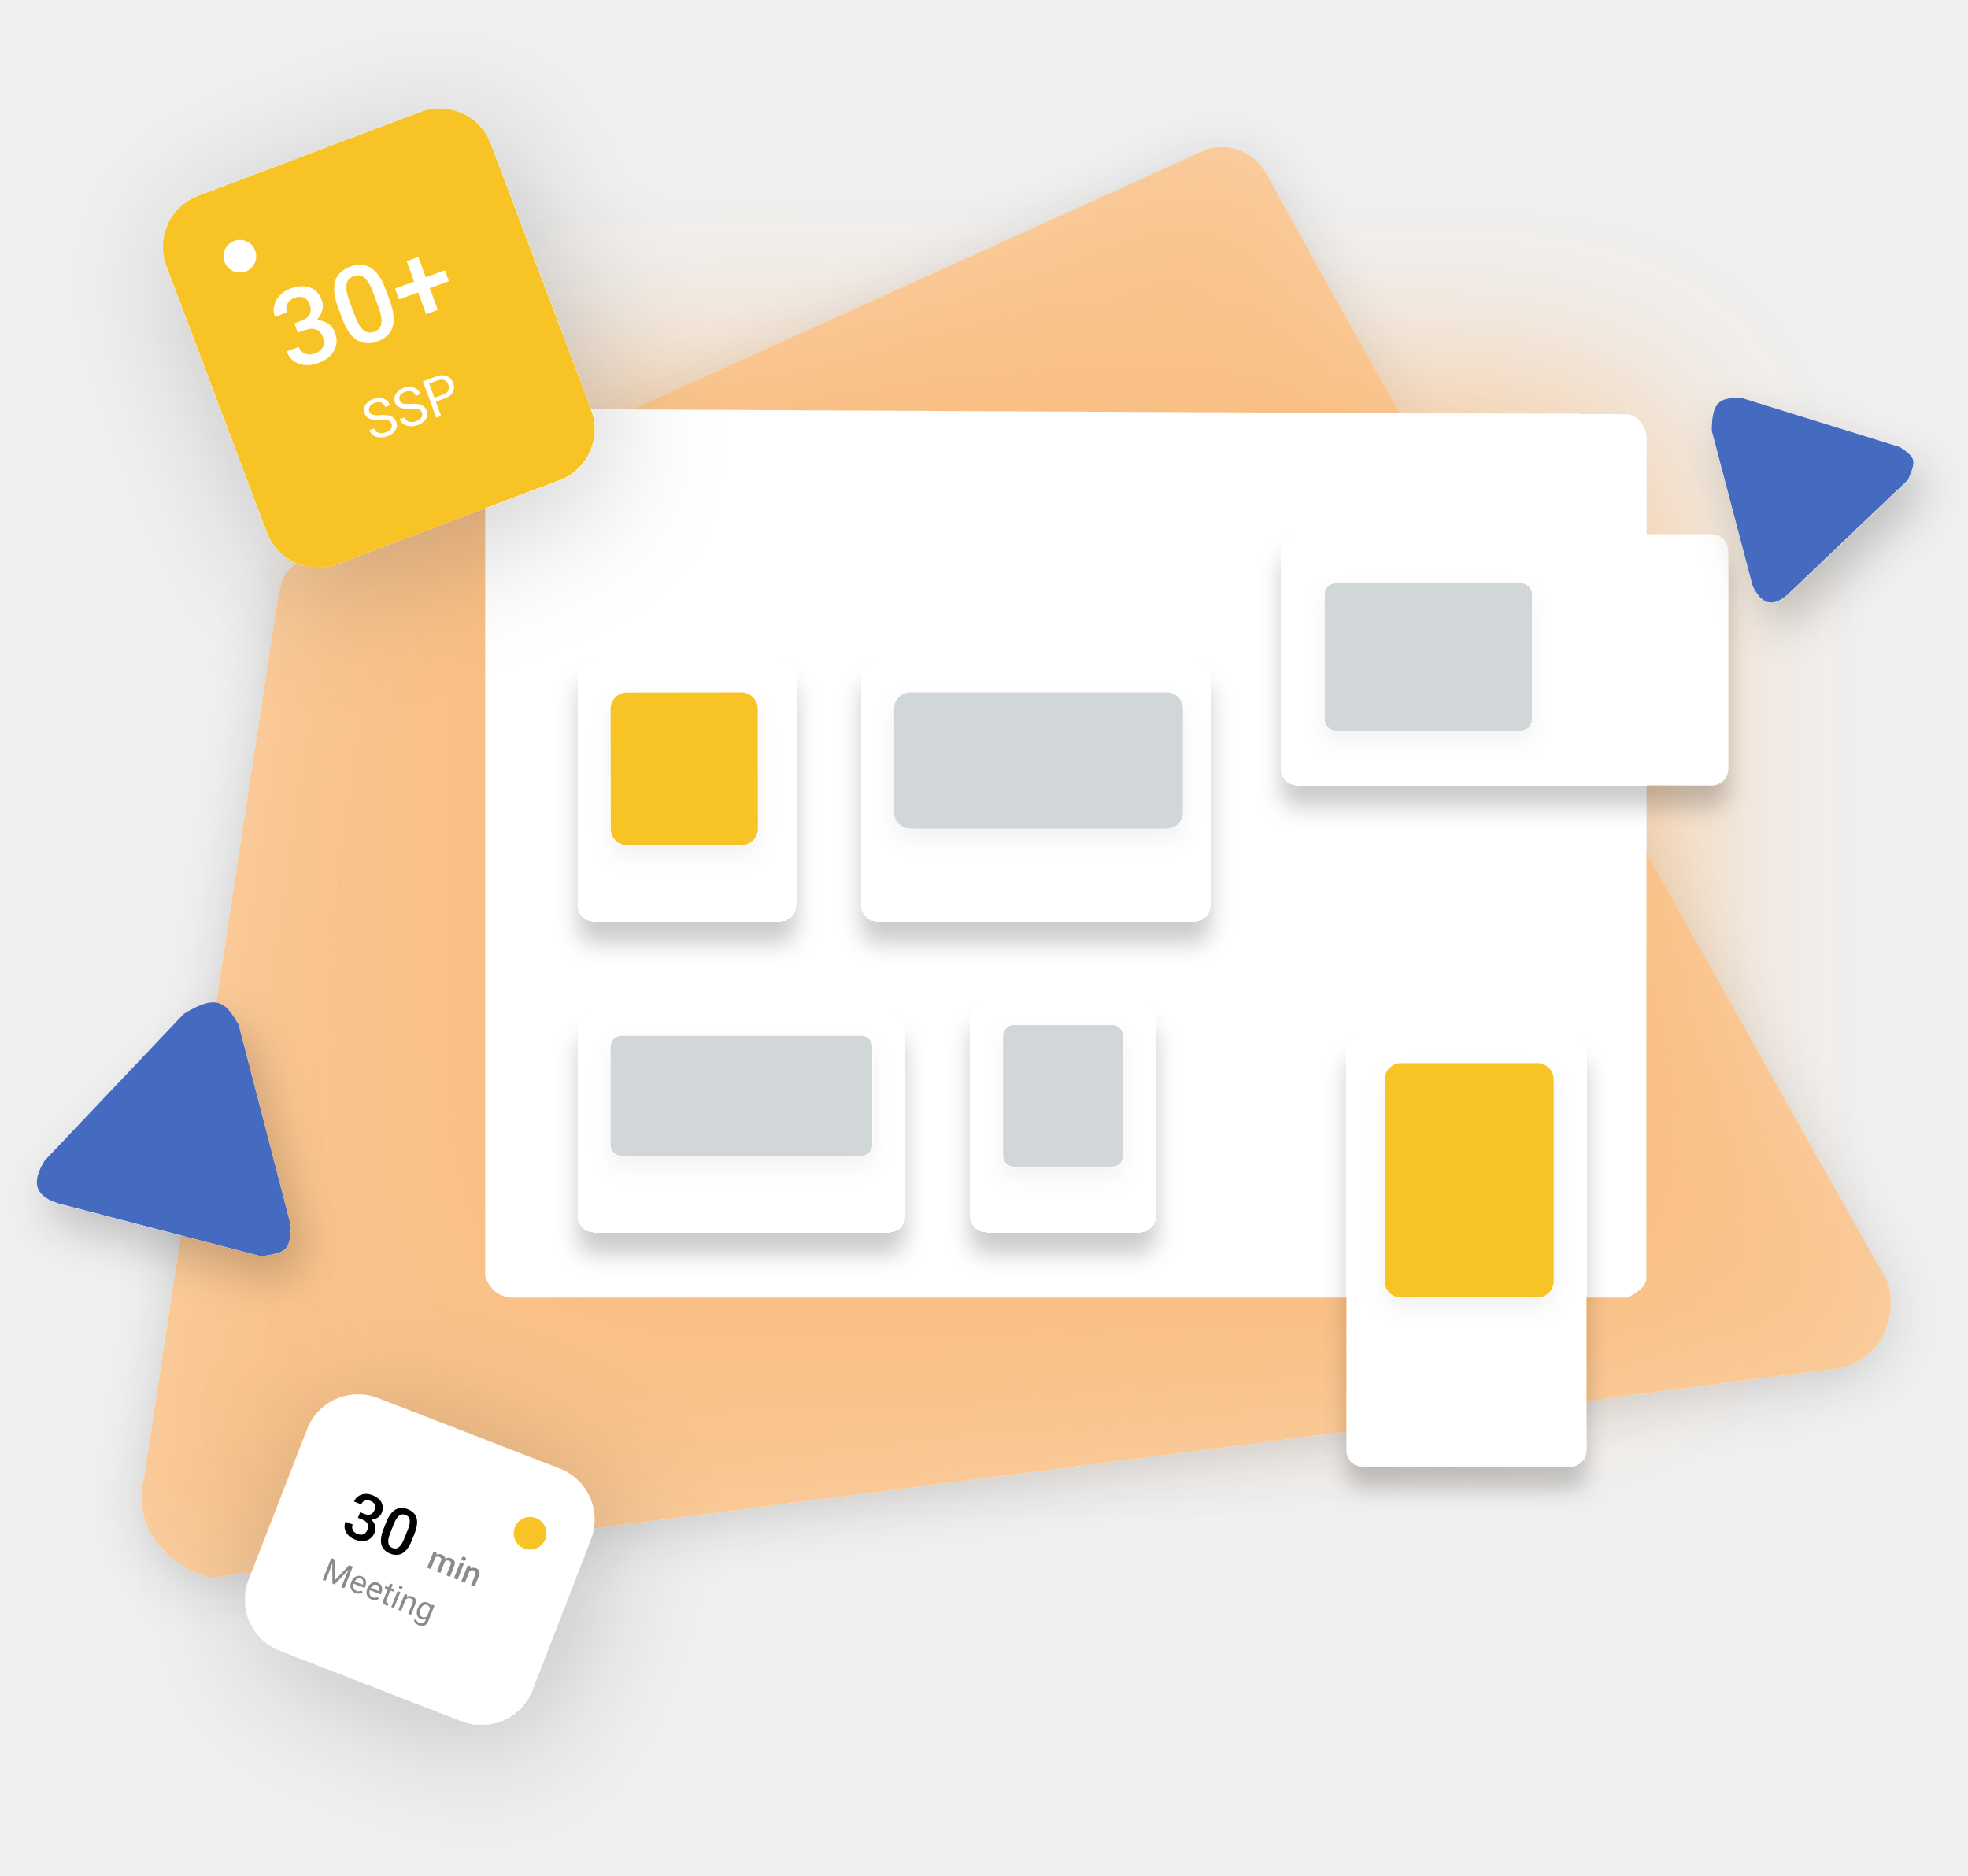
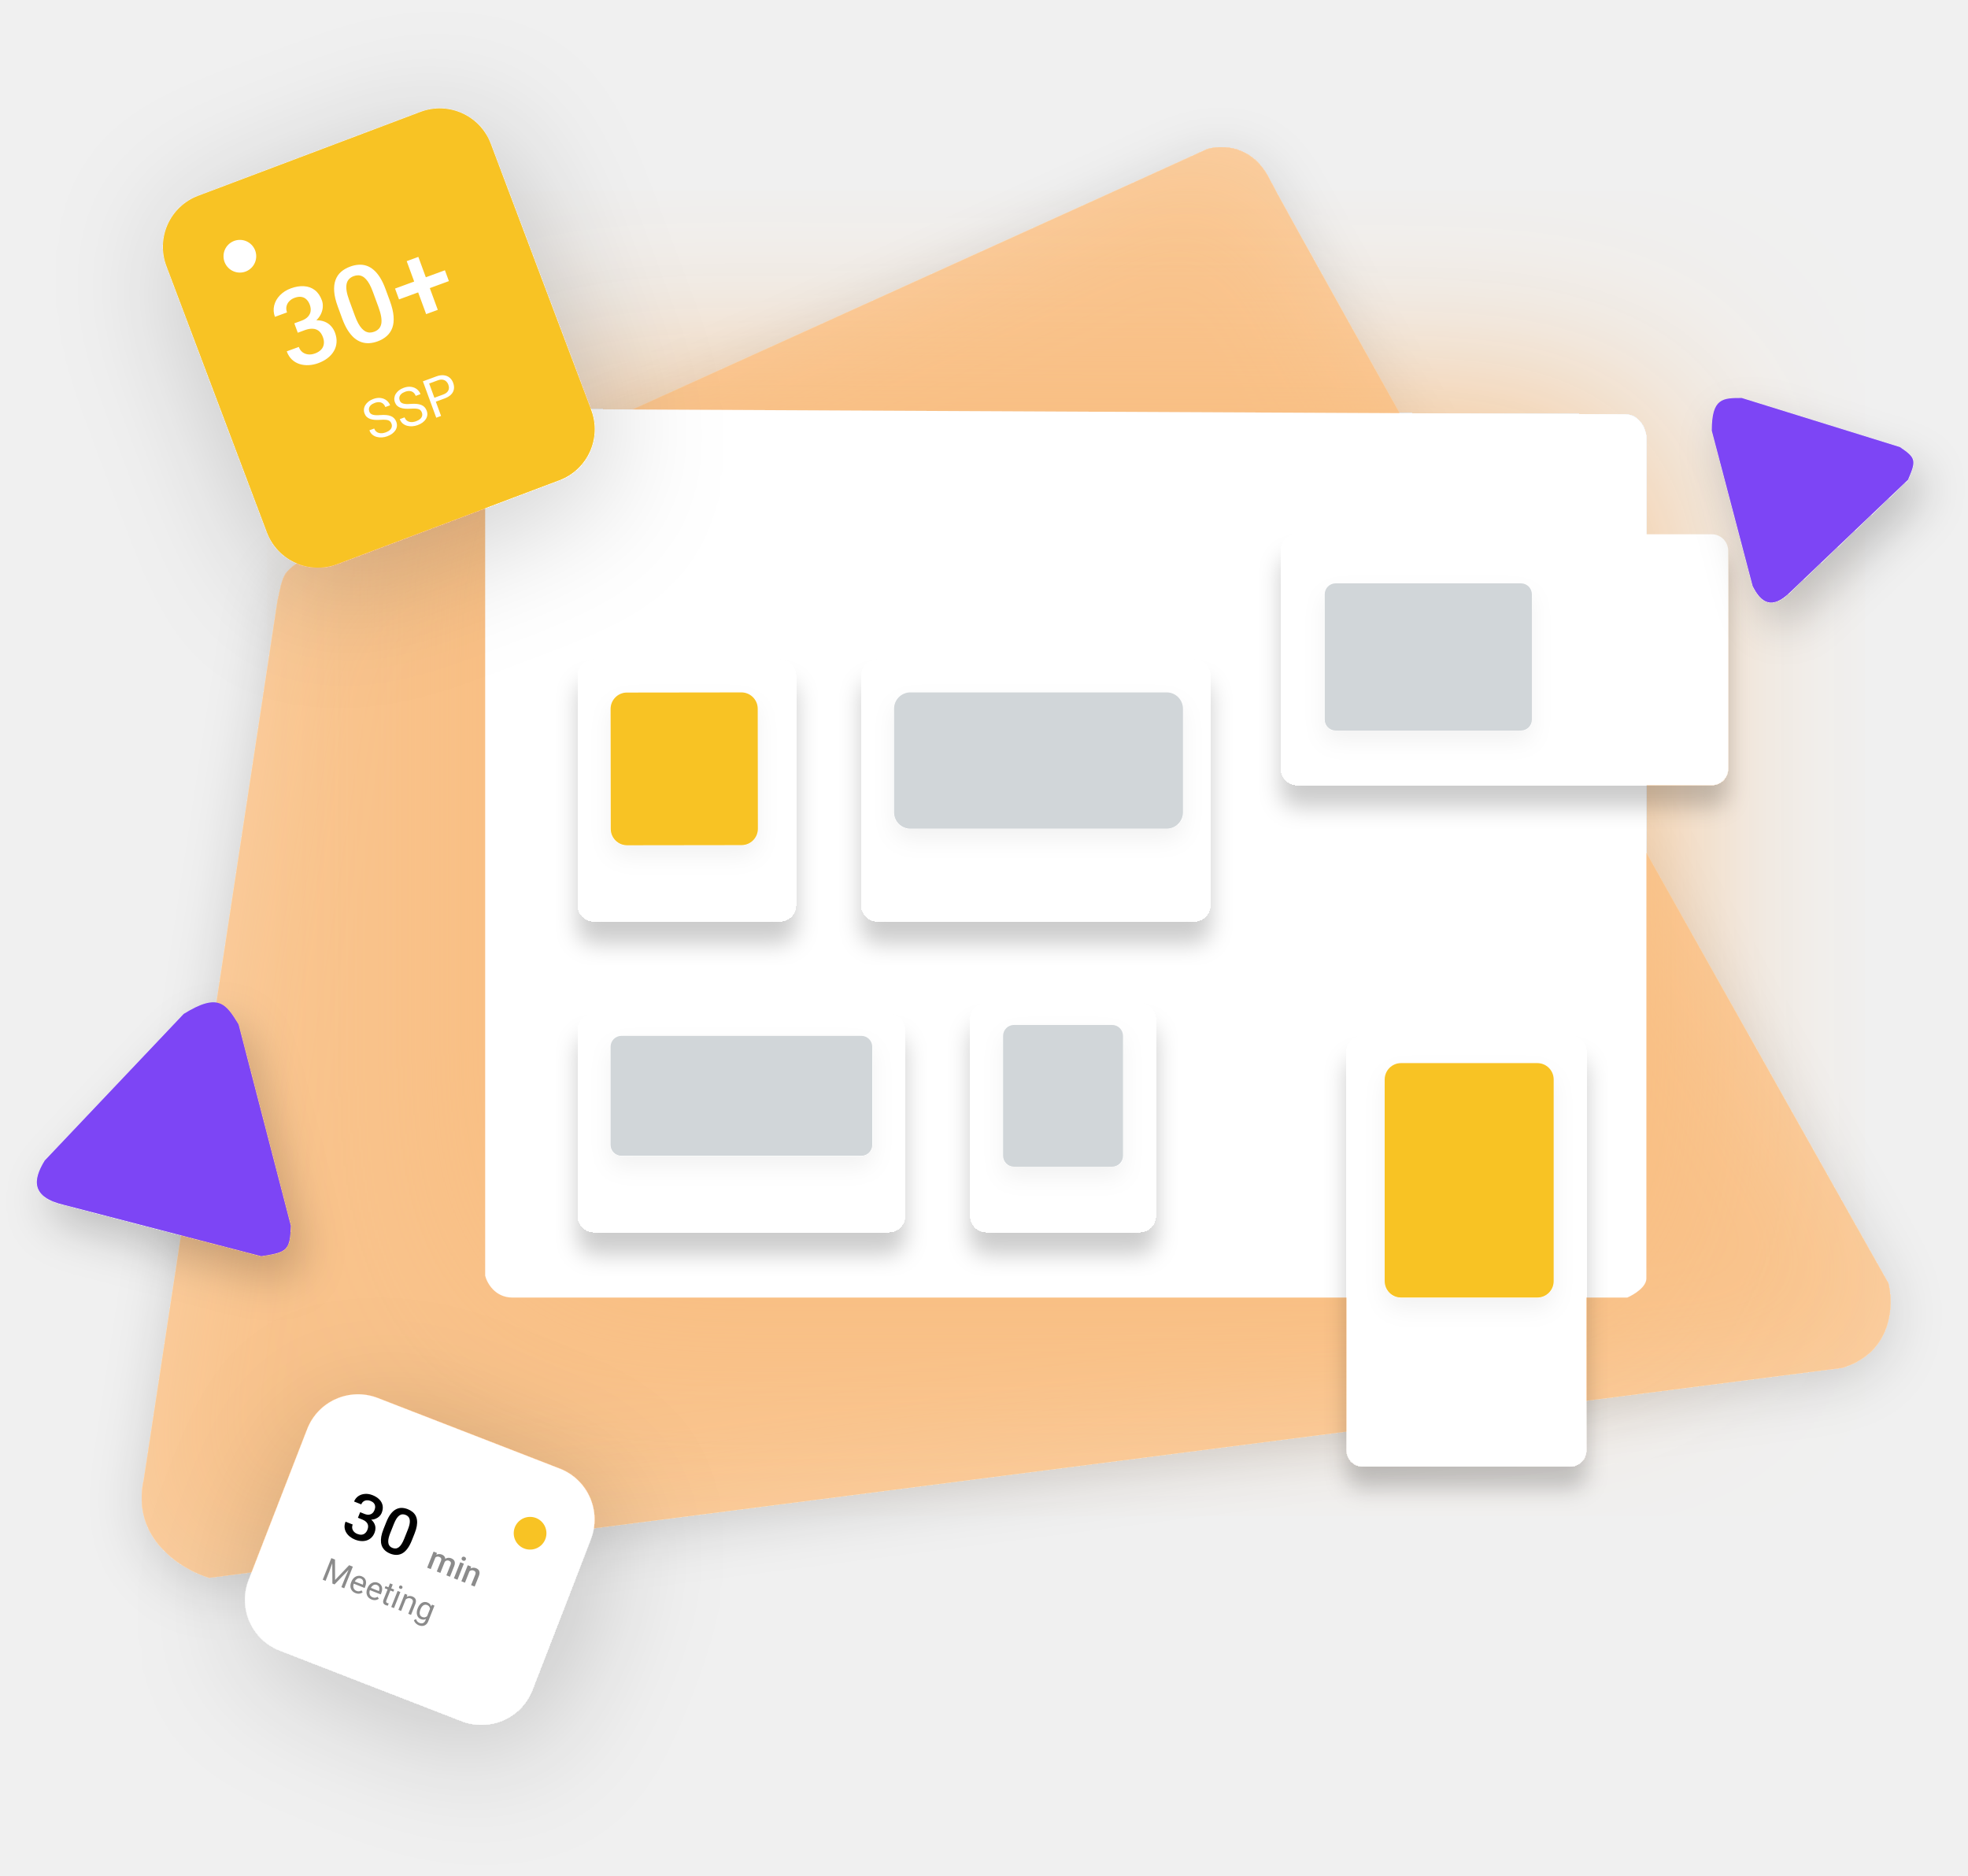
<svg xmlns="http://www.w3.org/2000/svg" width="361" height="344" viewBox="0 0 361 344" fill="none">
  <g filter="url(#filter0_di_5_39)">
    <path d="M221.385 27.395L55.885 102.395C52 105 52 105 50.885 110.395L26.385 271.395C23.985 282.195 33.385 287.895 38.385 289.395L337.885 250.895C347.085 248.095 347.385 239.395 346.385 235.395C309.885 170.562 236.085 39.295 232.885 32.895C229.685 26.495 223.885 26.562 221.385 27.395Z" fill="#F9C38C" />
  </g>
  <g filter="url(#filter1_d_5_39)">
    <path d="M89 83C89 77.8 92 75.5 93.5 75L297.995 75.995L298.038 75.995C300.802 76.022 301.831 78.672 302 80V234.5C302 236.1 299.667 237.5 298.5 238H94C90.8 238 89.333 235.333 89 234V83Z" fill="white" />
  </g>
  <g filter="url(#filter2_d_5_39)">
    <rect x="235" y="98" width="82" height="46" rx="3" fill="white" />
  </g>
  <g filter="url(#filter3_d_5_39)">
    <rect x="106" y="186" width="60" height="40" rx="3" fill="white" />
  </g>
  <g filter="url(#filter4_d_5_39)">
    <rect x="158" y="121" width="64" height="48" rx="3" fill="white" />
  </g>
  <g filter="url(#filter5_d_5_39)">
    <rect x="178" y="184" width="34" height="42" rx="3" fill="white" />
  </g>
  <g filter="url(#filter6_d_5_39)">
    <rect x="247" y="190" width="44" height="79" rx="3" fill="white" />
  </g>
  <g filter="url(#filter7_d_5_39)">
    <rect x="106" y="121" width="40" height="48" rx="3" fill="white" />
  </g>
  <g filter="url(#filter8_d_5_39)">
    <rect x="243" y="107" width="38" height="27" rx="2" fill="#D1D6D9" />
  </g>
  <g filter="url(#filter9_d_5_39)">
    <rect x="164" y="127" width="53" height="25" rx="3" fill="#D1D6D9" />
  </g>
  <g filter="url(#filter10_d_5_39)">
    <rect x="112" y="190" width="48" height="22" rx="2" fill="#D1D6D9" />
  </g>
  <g filter="url(#filter11_d_5_39)">
    <rect x="184" y="188" width="22" height="26" rx="2" fill="#D1D6D9" />
  </g>
  <g filter="url(#filter12_d_5_39)">
    <rect x="254" y="195" width="31" height="43" rx="3" fill="#F8C324" />
  </g>
  <g filter="url(#filter13_d_5_39)">
    <rect x="112" y="127.035" width="26.992" height="28.015" rx="3" transform="rotate(-0.0732264 112 127.035)" fill="#F8C324" />
  </g>
  <g filter="url(#filter14_d_5_39)">
-     <path d="M321.5 107.5L314 79C314 73 316 73 319.5 73L348.5 82C351.5 84 351.5 84.5 350 88L328.5 108.5C325 112 323 110.5 321.5 107.5Z" fill="#446BBF" />
+     <path d="M321.5 107.5L314 79C314 73 316 73 319.5 73L348.5 82C351.5 84 351.5 84.5 350 88L328.5 108.5C325 112 323 110.5 321.5 107.5Z" fill="#7D45F5" />
  </g>
  <g filter="url(#filter15_d_5_39)">
-     <path d="M8.202 212.872L33.695 185.975C40.108 182 41.433 184.138 43.752 187.879L53.345 224.838C53.194 229.369 52.66 229.7 47.925 230.416L11.77 221.017C5.711 219.595 5.989 216.463 8.202 212.872Z" fill="#446BBF" />
+     <path d="M8.202 212.872L33.695 185.975C40.108 182 41.433 184.138 43.752 187.879L53.345 224.838C53.194 229.369 52.66 229.7 47.925 230.416L11.77 221.017C5.711 219.595 5.989 216.463 8.202 212.872Z" fill="#7D45F5" />
  </g>
  <g filter="url(#filter16_d_5_39)">
    <rect x="27" y="39.442" width="63.58" height="72.206" rx="10" transform="rotate(-20.6695 27 39.4421)" fill="#F8C324" />
  </g>
  <path d="M53.989 59.307L55.309 58.823C55.822 58.634 56.215 58.39 56.486 58.089C56.763 57.786 56.927 57.449 56.977 57.077C57.028 56.704 56.979 56.316 56.831 55.913C56.676 55.491 56.468 55.159 56.205 54.915C55.946 54.664 55.634 54.511 55.267 54.459C54.907 54.403 54.495 54.461 54.031 54.632C53.639 54.775 53.314 54.985 53.055 55.26C52.799 55.528 52.632 55.839 52.554 56.193C52.474 56.541 52.506 56.911 52.65 57.302L50.431 58.117C50.171 57.408 50.126 56.71 50.297 56.023C50.468 55.336 50.817 54.719 51.344 54.172C51.876 53.616 52.544 53.19 53.351 52.894C54.213 52.578 55.017 52.446 55.764 52.497C56.516 52.541 57.175 52.777 57.742 53.207C58.309 53.637 58.745 54.267 59.05 55.099C59.189 55.478 59.242 55.895 59.208 56.351C59.174 56.807 59.043 57.261 58.813 57.713C58.581 58.159 58.243 58.578 57.797 58.97C57.35 59.357 56.784 59.675 56.099 59.927L54.44 60.536L53.989 59.307ZM54.622 61.031L54.177 59.821L55.837 59.212C56.619 58.925 57.319 58.772 57.936 58.753C58.56 58.732 59.105 58.82 59.572 59.016C60.037 59.206 60.424 59.476 60.734 59.828C61.049 60.176 61.291 60.58 61.459 61.038C61.688 61.662 61.779 62.26 61.732 62.831C61.69 63.395 61.525 63.92 61.239 64.406C60.953 64.893 60.566 65.323 60.079 65.696C59.598 66.067 59.036 66.37 58.395 66.605C57.82 66.816 57.241 66.939 56.657 66.973C56.073 67.007 55.516 66.944 54.986 66.785C54.454 66.62 53.979 66.347 53.562 65.966C53.149 65.577 52.828 65.07 52.599 64.447L54.808 63.636C54.954 64.033 55.175 64.351 55.47 64.589C55.77 64.819 56.119 64.958 56.518 65.006C56.923 65.051 57.345 64.993 57.785 64.832C58.25 64.661 58.62 64.432 58.895 64.143C59.171 63.855 59.338 63.516 59.396 63.127C59.461 62.736 59.409 62.311 59.24 61.853C59.05 61.333 58.794 60.949 58.474 60.699C58.153 60.449 57.778 60.316 57.349 60.3C56.918 60.278 56.449 60.36 55.942 60.546L54.622 61.031ZM70.722 53.03L71.523 55.212C71.906 56.257 72.13 57.187 72.194 58.003C72.261 58.81 72.186 59.514 71.97 60.114C71.753 60.713 71.415 61.219 70.956 61.63C70.502 62.039 69.946 62.365 69.286 62.607C68.76 62.8 68.246 62.913 67.745 62.944C67.249 62.974 66.769 62.911 66.303 62.756C65.837 62.601 65.392 62.344 64.969 61.986C64.551 61.62 64.154 61.145 63.78 60.561C63.413 59.975 63.075 59.263 62.768 58.425L61.967 56.244C61.581 55.192 61.359 54.268 61.303 53.471C61.243 52.667 61.323 51.968 61.542 51.375C61.759 50.775 62.095 50.274 62.551 49.871C63.012 49.466 63.573 49.142 64.233 48.9C64.765 48.704 65.278 48.592 65.774 48.563C66.273 48.525 66.752 48.582 67.209 48.733C67.673 48.882 68.113 49.136 68.53 49.496C68.95 49.848 69.344 50.317 69.712 50.904C70.078 51.484 70.414 52.193 70.722 53.03ZM69.428 56.334L68.391 53.511C68.196 52.979 67.994 52.523 67.785 52.142C67.573 51.755 67.355 51.443 67.129 51.207C66.908 50.962 66.676 50.784 66.433 50.672C66.189 50.553 65.939 50.496 65.684 50.5C65.426 50.497 65.157 50.547 64.876 50.651C64.534 50.776 64.253 50.956 64.033 51.189C63.811 51.416 63.661 51.707 63.584 52.061C63.505 52.416 63.504 52.846 63.579 53.353C63.658 53.851 63.82 54.433 64.064 55.099L65.101 57.923C65.298 58.461 65.502 58.923 65.714 59.31C65.925 59.697 66.146 60.015 66.376 60.263C66.604 60.506 66.838 60.69 67.078 60.817C67.323 60.935 67.574 60.996 67.832 60.998C68.095 60.998 68.365 60.948 68.64 60.847C68.988 60.719 69.272 60.539 69.492 60.306C69.711 60.072 69.859 59.776 69.934 59.415C70.008 59.048 70.003 58.61 69.919 58.099C69.836 57.589 69.672 57.001 69.428 56.334ZM81.613 49.573L82.344 51.562L73.195 54.92L72.464 52.931L81.613 49.573ZM76.738 47.118L80.306 56.835L78.17 57.619L74.602 47.902L76.738 47.118Z" fill="white" />
  <path d="M71.814 77.719C71.757 77.563 71.682 77.435 71.589 77.334C71.498 77.228 71.376 77.148 71.22 77.094C71.068 77.039 70.872 77.006 70.632 76.993C70.395 76.98 70.102 76.985 69.753 77.009C69.387 77.032 69.05 77.033 68.74 77.011C68.429 76.987 68.151 76.931 67.904 76.845C67.657 76.759 67.447 76.633 67.272 76.469C67.097 76.304 66.962 76.092 66.866 75.832C66.771 75.572 66.736 75.313 66.763 75.053C66.789 74.794 66.871 74.547 67.011 74.312C67.152 74.073 67.344 73.857 67.589 73.663C67.833 73.469 68.127 73.31 68.469 73.184C68.97 73 69.43 72.94 69.849 73.005C70.27 73.065 70.629 73.216 70.926 73.458C71.221 73.696 71.433 73.989 71.561 74.338L70.681 74.661C70.589 74.41 70.454 74.208 70.276 74.055C70.097 73.899 69.879 73.805 69.622 73.775C69.364 73.742 69.068 73.786 68.735 73.908C68.42 74.024 68.178 74.166 68.008 74.336C67.838 74.506 67.732 74.691 67.691 74.89C67.652 75.088 67.671 75.29 67.748 75.498C67.799 75.639 67.875 75.756 67.976 75.851C68.079 75.942 68.211 76.013 68.372 76.065C68.536 76.115 68.731 76.146 68.957 76.157C69.186 76.166 69.452 76.159 69.755 76.135C70.173 76.102 70.544 76.102 70.867 76.132C71.19 76.162 71.471 76.228 71.709 76.328C71.948 76.423 72.149 76.559 72.311 76.736C72.475 76.908 72.604 77.124 72.7 77.384C72.799 77.656 72.835 77.922 72.806 78.182C72.776 78.443 72.688 78.688 72.54 78.919C72.393 79.15 72.191 79.361 71.935 79.552C71.681 79.739 71.379 79.897 71.027 80.026C70.719 80.139 70.399 80.208 70.068 80.233C69.74 80.256 69.423 80.227 69.115 80.145C68.811 80.063 68.54 79.923 68.301 79.727C68.064 79.526 67.885 79.259 67.763 78.925L68.643 78.603C68.727 78.832 68.844 79.013 68.993 79.145C69.141 79.274 69.311 79.365 69.503 79.415C69.698 79.465 69.903 79.48 70.118 79.46C70.334 79.436 70.549 79.385 70.763 79.306C71.072 79.193 71.317 79.055 71.5 78.89C71.682 78.726 71.799 78.545 71.851 78.345C71.906 78.145 71.894 77.936 71.814 77.719ZM77.388 75.673C77.33 75.517 77.255 75.389 77.163 75.288C77.072 75.182 76.949 75.103 76.794 75.048C76.642 74.993 76.446 74.96 76.206 74.947C75.968 74.934 75.676 74.939 75.327 74.963C74.961 74.986 74.624 74.987 74.314 74.965C74.003 74.941 73.725 74.885 73.478 74.799C73.231 74.713 73.02 74.587 72.846 74.423C72.671 74.258 72.535 74.046 72.44 73.786C72.345 73.526 72.31 73.267 72.336 73.007C72.363 72.748 72.445 72.501 72.584 72.266C72.725 72.027 72.918 71.811 73.163 71.617C73.407 71.423 73.701 71.263 74.043 71.138C74.544 70.954 75.004 70.894 75.423 70.959C75.844 71.019 76.203 71.17 76.499 71.412C76.795 71.65 77.007 71.943 77.135 72.292L76.254 72.615C76.162 72.364 76.028 72.162 75.85 72.009C75.671 71.853 75.453 71.759 75.196 71.729C74.938 71.695 74.642 71.74 74.309 71.862C73.994 71.978 73.751 72.12 73.582 72.29C73.412 72.46 73.306 72.645 73.264 72.844C73.226 73.041 73.245 73.244 73.321 73.452C73.373 73.593 73.449 73.71 73.55 73.805C73.653 73.896 73.784 73.967 73.946 74.019C74.11 74.069 74.305 74.1 74.531 74.111C74.76 74.12 75.026 74.113 75.329 74.088C75.747 74.056 76.118 74.055 76.441 74.086C76.764 74.116 77.045 74.181 77.282 74.281C77.522 74.377 77.723 74.513 77.885 74.69C78.049 74.862 78.178 75.078 78.273 75.338C78.373 75.61 78.409 75.876 78.379 76.136C78.35 76.397 78.262 76.642 78.114 76.873C77.967 77.104 77.765 77.315 77.509 77.506C77.255 77.693 76.953 77.851 76.601 77.98C76.293 78.093 75.973 78.162 75.642 78.186C75.314 78.21 74.997 78.181 74.689 78.099C74.385 78.017 74.114 77.877 73.875 77.68C73.638 77.48 73.459 77.213 73.336 76.879L74.216 76.556C74.301 76.786 74.417 76.966 74.567 77.099C74.715 77.228 74.885 77.319 75.077 77.369C75.272 77.419 75.477 77.434 75.691 77.414C75.908 77.39 76.123 77.339 76.337 77.26C76.646 77.147 76.891 77.008 77.074 76.844C77.256 76.68 77.373 76.499 77.425 76.299C77.48 76.099 77.467 75.89 77.388 75.673ZM81.524 73.099L79.741 73.753L79.477 73.034L81.26 72.379C81.606 72.252 81.865 72.095 82.038 71.906C82.212 71.718 82.312 71.508 82.338 71.276C82.367 71.044 82.335 70.802 82.243 70.552C82.159 70.322 82.03 70.125 81.855 69.961C81.683 69.795 81.468 69.69 81.209 69.646C80.949 69.6 80.646 69.64 80.301 69.766L78.724 70.345L80.908 76.295L80.024 76.62L77.574 69.946L80.035 69.042C80.54 68.857 80.998 68.788 81.41 68.834C81.822 68.88 82.175 69.025 82.469 69.267C82.761 69.507 82.98 69.823 83.125 70.218C83.282 70.645 83.326 71.044 83.256 71.412C83.187 71.781 83.007 72.109 82.717 72.396C82.426 72.679 82.029 72.914 81.524 73.099Z" fill="white" />
  <circle cx="44" cy="47" r="3" fill="white" />
  <g filter="url(#filter17_d_5_39)">
    <rect x="59.968" y="252.813" width="55.811" height="49.676" rx="10" transform="rotate(21.2053 59.9683 252.813)" fill="white" />
  </g>
  <path d="M66.064 277.373L66.848 277.685C67.153 277.807 67.426 277.855 67.668 277.829C67.913 277.805 68.121 277.719 68.293 277.573C68.464 277.427 68.598 277.235 68.693 276.995C68.793 276.745 68.833 276.512 68.813 276.298C68.798 276.082 68.72 275.889 68.577 275.719C68.439 275.55 68.231 275.411 67.955 275.301C67.723 275.208 67.494 275.172 67.268 275.191C67.046 275.208 66.847 275.28 66.671 275.407C66.495 275.531 66.361 275.709 66.269 275.941L64.951 275.416C65.119 274.995 65.379 274.666 65.73 274.427C66.082 274.189 66.485 274.053 66.939 274.02C67.399 273.984 67.869 274.062 68.348 274.253C68.859 274.456 69.272 274.719 69.585 275.042C69.903 275.362 70.103 275.732 70.184 276.151C70.265 276.57 70.207 277.026 70.011 277.52C69.921 277.745 69.777 277.952 69.58 278.143C69.382 278.333 69.141 278.483 68.858 278.593C68.576 278.699 68.257 278.751 67.901 278.748C67.546 278.741 67.165 278.657 66.759 278.495L65.774 278.103L66.064 277.373ZM65.656 278.397L65.943 277.678L66.928 278.07C67.392 278.255 67.766 278.467 68.05 278.706C68.337 278.947 68.545 279.204 68.675 279.479C68.807 279.75 68.872 280.026 68.869 280.307C68.87 280.589 68.817 280.866 68.708 281.138C68.561 281.508 68.362 281.812 68.112 282.049C67.867 282.283 67.584 282.452 67.261 282.555C66.938 282.658 66.593 282.695 66.226 282.666C65.863 282.639 65.491 282.55 65.11 282.398C64.769 282.262 64.461 282.085 64.186 281.866C63.912 281.648 63.688 281.397 63.515 281.113C63.343 280.826 63.24 280.514 63.207 280.177C63.178 279.837 63.237 279.483 63.385 279.113L64.697 279.635C64.603 279.871 64.574 280.101 64.61 280.326C64.652 280.549 64.752 280.751 64.912 280.932C65.074 281.114 65.286 281.258 65.548 281.362C65.823 281.471 66.081 281.517 66.319 281.499C66.558 281.48 66.768 281.396 66.95 281.245C67.135 281.096 67.282 280.886 67.391 280.614C67.514 280.305 67.554 280.031 67.51 279.791C67.467 279.551 67.353 279.341 67.168 279.162C66.984 278.98 66.742 278.829 66.44 278.709L65.656 278.397ZM76.054 281.27L75.538 282.566C75.291 283.186 75.018 283.691 74.72 284.081C74.426 284.469 74.111 284.754 73.774 284.935C73.437 285.116 73.084 285.206 72.714 285.206C72.347 285.207 71.968 285.13 71.576 284.974C71.264 284.85 70.99 284.694 70.753 284.507C70.52 284.322 70.331 284.101 70.184 283.845C70.038 283.59 69.942 283.297 69.897 282.968C69.856 282.636 69.87 282.265 69.936 281.855C70.007 281.445 70.141 280.992 70.339 280.495L70.855 279.2C71.104 278.575 71.375 278.074 71.669 277.695C71.965 277.312 72.28 277.032 72.616 276.854C72.953 276.673 73.304 276.584 73.668 276.586C74.037 276.59 74.417 276.67 74.809 276.826C75.125 276.952 75.399 277.107 75.632 277.293C75.871 277.476 76.062 277.693 76.206 277.944C76.353 278.196 76.448 278.486 76.49 278.814C76.537 279.139 76.525 279.507 76.454 279.916C76.385 280.322 76.252 280.773 76.054 281.27ZM74.152 282.228L74.82 280.552C74.946 280.236 75.038 279.951 75.097 279.697C75.158 279.439 75.185 279.213 75.179 279.017C75.178 278.819 75.146 278.646 75.082 278.499C75.021 278.348 74.932 278.223 74.817 278.122C74.702 278.018 74.562 277.932 74.395 277.866C74.192 277.785 73.994 277.753 73.803 277.769C73.613 277.781 73.43 277.851 73.253 277.978C73.076 278.106 72.903 278.297 72.734 278.554C72.569 278.808 72.408 279.133 72.251 279.528L71.583 281.205C71.456 281.524 71.362 281.813 71.301 282.07C71.241 282.328 71.212 282.558 71.215 282.761C71.22 282.961 71.251 283.137 71.307 283.29C71.369 283.441 71.457 283.568 71.571 283.673C71.689 283.778 71.829 283.864 71.993 283.929C72.2 284.011 72.399 284.044 72.59 284.028C72.782 284.012 72.967 283.938 73.145 283.807C73.325 283.673 73.498 283.475 73.665 283.214C73.832 282.952 73.995 282.624 74.152 282.228Z" fill="black" />
  <path d="M79.949 285.464L79.015 287.81L78.359 287.549L79.532 284.604L80.15 284.85L79.949 285.464ZM79.538 286.187L79.316 286.095C79.397 285.892 79.498 285.714 79.617 285.562C79.737 285.41 79.871 285.29 80.019 285.202C80.168 285.112 80.329 285.062 80.502 285.051C80.677 285.038 80.861 285.071 81.053 285.147C81.188 285.201 81.302 285.269 81.397 285.353C81.494 285.436 81.567 285.536 81.615 285.652C81.666 285.768 81.686 285.901 81.678 286.049C81.671 286.197 81.631 286.364 81.557 286.549L80.776 288.512L80.12 288.251L80.879 286.345C80.936 286.202 80.959 286.081 80.948 285.982C80.939 285.884 80.901 285.801 80.835 285.735C80.771 285.668 80.685 285.612 80.576 285.569C80.453 285.52 80.338 285.501 80.232 285.514C80.128 285.527 80.033 285.564 79.946 285.624C79.859 285.684 79.781 285.762 79.713 285.859C79.645 285.956 79.587 286.065 79.538 286.187ZM81.434 286.74L81.1 286.686C81.17 286.508 81.262 286.35 81.374 286.211C81.488 286.072 81.617 285.961 81.761 285.88C81.907 285.797 82.066 285.75 82.237 285.738C82.408 285.727 82.585 285.757 82.771 285.831C82.921 285.891 83.047 285.966 83.148 286.054C83.252 286.142 83.329 286.246 83.377 286.366C83.426 286.486 83.445 286.625 83.432 286.782C83.421 286.938 83.376 287.113 83.298 287.309L82.539 289.214L81.881 288.952L82.641 287.044C82.7 286.895 82.724 286.771 82.713 286.672C82.704 286.574 82.666 286.494 82.601 286.432C82.536 286.368 82.449 286.315 82.34 286.271C82.238 286.231 82.141 286.214 82.048 286.221C81.957 286.227 81.872 286.253 81.793 286.299C81.714 286.344 81.644 286.403 81.583 286.478C81.523 286.553 81.474 286.64 81.434 286.74ZM85.09 286.818L83.917 289.763L83.258 289.5L84.431 286.556L85.09 286.818ZM84.695 285.765C84.735 285.665 84.801 285.596 84.892 285.557C84.986 285.516 85.092 285.519 85.21 285.566C85.326 285.613 85.404 285.683 85.444 285.777C85.486 285.869 85.486 285.965 85.447 286.064C85.407 286.162 85.341 286.231 85.248 286.269C85.155 286.308 85.05 286.304 84.934 286.258C84.816 286.211 84.737 286.141 84.696 286.049C84.656 285.958 84.656 285.863 84.695 285.765ZM86.208 287.992L85.286 290.308L84.63 290.047L85.803 287.102L86.421 287.348L86.208 287.992ZM85.799 288.68L85.587 288.593C85.672 288.385 85.778 288.205 85.903 288.053C86.031 287.902 86.17 287.784 86.322 287.7C86.475 287.616 86.636 287.569 86.807 287.559C86.977 287.547 87.151 287.576 87.327 287.646C87.468 287.702 87.588 287.773 87.687 287.859C87.788 287.943 87.862 288.045 87.909 288.165C87.957 288.285 87.976 288.424 87.964 288.581C87.952 288.736 87.906 288.914 87.826 289.116L87.068 291.018L86.41 290.756L87.169 288.851C87.225 288.709 87.249 288.589 87.239 288.491C87.233 288.392 87.197 288.309 87.133 288.244C87.071 288.177 86.983 288.121 86.869 288.075C86.756 288.03 86.646 288.014 86.538 288.026C86.431 288.037 86.33 288.072 86.236 288.129C86.143 288.187 86.059 288.263 85.984 288.357C85.909 288.451 85.847 288.559 85.799 288.68Z" fill="#8B8B8B" />
  <path d="M60.944 285.861L61.453 286.063L61.465 289.811L64.047 287.096L64.559 287.3L61.369 290.621L60.972 290.463L60.944 285.861ZM60.778 285.794L61.227 285.973L60.338 288.42L59.723 289.965L59.2 289.757L60.778 285.794ZM64.273 287.186L64.722 287.365L63.144 291.328L62.621 291.12L63.237 289.574L64.273 287.186ZM65.191 292.206C64.986 292.125 64.813 292.016 64.674 291.881C64.537 291.744 64.434 291.589 64.365 291.414C64.297 291.24 64.267 291.053 64.272 290.854C64.278 290.654 64.323 290.451 64.405 290.244L64.451 290.13C64.546 289.89 64.666 289.691 64.811 289.533C64.957 289.372 65.117 289.251 65.291 289.168C65.464 289.086 65.642 289.042 65.823 289.037C66.004 289.031 66.177 289.061 66.342 289.127C66.552 289.211 66.719 289.319 66.843 289.452C66.968 289.586 67.054 289.738 67.1 289.908C67.146 290.076 67.158 290.257 67.135 290.452C67.113 290.645 67.061 290.845 66.978 291.052L66.888 291.278L64.689 290.402L64.853 289.991L66.549 290.666L66.564 290.628C66.608 290.494 66.632 290.356 66.634 290.214C66.638 290.073 66.605 289.942 66.537 289.823C66.469 289.703 66.349 289.609 66.177 289.54C66.063 289.495 65.948 289.477 65.832 289.488C65.717 289.497 65.606 289.535 65.5 289.602C65.393 289.669 65.294 289.763 65.201 289.883C65.109 290.004 65.028 290.154 64.957 290.332L64.911 290.446C64.856 290.586 64.822 290.725 64.811 290.863C64.803 291.001 64.817 291.131 64.855 291.253C64.894 291.376 64.957 291.485 65.043 291.58C65.131 291.676 65.244 291.751 65.382 291.806C65.559 291.877 65.725 291.901 65.877 291.877C66.029 291.854 66.176 291.8 66.317 291.715L66.525 292.079C66.423 292.15 66.306 292.209 66.173 292.257C66.041 292.305 65.892 292.328 65.727 292.325C65.564 292.323 65.385 292.284 65.191 292.206ZM68.147 293.384C67.941 293.302 67.769 293.194 67.63 293.058C67.493 292.922 67.39 292.766 67.321 292.591C67.253 292.417 67.222 292.231 67.228 292.031C67.234 291.832 67.278 291.628 67.361 291.422L67.406 291.307C67.502 291.068 67.622 290.869 67.767 290.71C67.913 290.549 68.073 290.428 68.246 290.346C68.42 290.264 68.597 290.22 68.778 290.214C68.959 290.208 69.132 290.238 69.297 290.304C69.508 290.388 69.675 290.496 69.799 290.63C69.924 290.764 70.009 290.916 70.055 291.085C70.102 291.253 70.114 291.434 70.091 291.629C70.069 291.822 70.016 292.022 69.934 292.229L69.844 292.455L67.645 291.579L67.809 291.168L69.504 291.843L69.519 291.805C69.564 291.672 69.588 291.534 69.59 291.392C69.593 291.25 69.561 291.12 69.493 291C69.425 290.88 69.305 290.786 69.133 290.718C69.018 290.672 68.903 290.655 68.788 290.665C68.673 290.674 68.562 290.712 68.456 290.779C68.349 290.846 68.249 290.94 68.157 291.061C68.065 291.182 67.983 291.331 67.912 291.509L67.867 291.623C67.811 291.763 67.778 291.902 67.767 292.041C67.758 292.178 67.773 292.308 67.811 292.43C67.85 292.553 67.913 292.662 67.999 292.757C68.087 292.853 68.2 292.929 68.337 292.984C68.515 293.054 68.68 293.078 68.833 293.055C68.985 293.031 69.132 292.977 69.272 292.892L69.481 293.256C69.379 293.327 69.262 293.386 69.129 293.435C68.996 293.483 68.847 293.505 68.683 293.503C68.519 293.501 68.341 293.461 68.147 293.384ZM72.308 291.566L72.154 291.953L70.562 291.318L70.716 290.932L72.308 291.566ZM71.54 290.431L72.043 290.631L70.876 293.563C70.836 293.662 70.821 293.744 70.832 293.807C70.843 293.87 70.869 293.919 70.912 293.955C70.954 293.991 71.003 294.02 71.06 294.043C71.101 294.059 71.146 294.073 71.195 294.084C71.245 294.094 71.284 294.1 71.309 294.104L71.148 294.516C71.103 294.513 71.046 294.504 70.977 294.489C70.908 294.476 70.828 294.452 70.738 294.416C70.614 294.367 70.51 294.297 70.427 294.207C70.343 294.117 70.293 294.002 70.276 293.863C70.263 293.723 70.295 293.555 70.373 293.359L71.54 290.431ZM73.445 292.019L72.272 294.964L71.766 294.762L72.939 291.818L73.445 292.019ZM73.212 291.021C73.245 290.94 73.297 290.88 73.368 290.844C73.441 290.808 73.527 290.809 73.625 290.848C73.721 290.886 73.783 290.944 73.812 291.02C73.842 291.098 73.841 291.177 73.808 291.259C73.777 291.337 73.724 291.393 73.649 291.429C73.577 291.463 73.492 291.461 73.396 291.422C73.298 291.383 73.235 291.327 73.206 291.252C73.179 291.176 73.181 291.099 73.212 291.021ZM74.507 293.17L73.584 295.487L73.081 295.286L74.254 292.341L74.73 292.531L74.507 293.17ZM74.096 293.855L73.889 293.763C73.971 293.563 74.075 293.389 74.201 293.241C74.328 293.092 74.469 292.975 74.625 292.89C74.781 292.804 74.945 292.756 75.118 292.745C75.293 292.733 75.469 292.762 75.647 292.833C75.793 292.891 75.915 292.963 76.015 293.049C76.116 293.133 76.191 293.235 76.238 293.352C76.288 293.471 76.307 293.607 76.297 293.76C76.287 293.912 76.243 294.085 76.166 294.279L75.397 296.209L74.891 296.007L75.662 294.072C75.723 293.918 75.749 293.785 75.741 293.675C75.733 293.562 75.694 293.468 75.624 293.391C75.554 293.313 75.456 293.249 75.329 293.198C75.203 293.148 75.079 293.129 74.954 293.14C74.832 293.153 74.715 293.19 74.603 293.253C74.494 293.317 74.394 293.4 74.305 293.503C74.218 293.605 74.148 293.722 74.096 293.855ZM79.243 294.328L79.7 294.51L78.552 297.393C78.449 297.652 78.308 297.853 78.13 297.994C77.951 298.135 77.749 298.216 77.523 298.235C77.298 298.256 77.063 298.219 76.818 298.121C76.716 298.081 76.603 298.016 76.478 297.929C76.354 297.844 76.241 297.737 76.139 297.608C76.038 297.481 75.968 297.337 75.93 297.175L76.313 296.98C76.377 297.178 76.465 297.333 76.576 297.445C76.689 297.557 76.812 297.639 76.944 297.692C77.104 297.756 77.254 297.781 77.394 297.767C77.534 297.753 77.659 297.7 77.769 297.608C77.881 297.518 77.971 297.387 78.039 297.217L78.939 294.958L79.243 294.328ZM76.616 295.026L76.638 294.969C76.728 294.744 76.836 294.55 76.961 294.388C77.089 294.224 77.23 294.096 77.382 294.003C77.537 293.912 77.7 293.859 77.871 293.845C78.043 293.83 78.219 293.858 78.399 293.929C78.584 294.003 78.733 294.1 78.844 294.22C78.959 294.339 79.04 294.48 79.087 294.641C79.136 294.802 79.155 294.98 79.142 295.174C79.13 295.369 79.091 295.58 79.026 295.806L78.927 296.057C78.821 296.265 78.704 296.443 78.578 296.592C78.453 296.742 78.317 296.859 78.171 296.941C78.026 297.024 77.871 297.071 77.705 297.081C77.54 297.088 77.364 297.055 77.177 296.981C77.001 296.911 76.856 296.81 76.743 296.678C76.631 296.548 76.551 296.395 76.503 296.22C76.454 296.045 76.439 295.856 76.457 295.653C76.478 295.449 76.53 295.24 76.616 295.026ZM77.142 295.169L77.119 295.226C77.061 295.373 77.02 295.517 76.998 295.657C76.977 295.798 76.978 295.93 77.001 296.053C77.026 296.176 77.076 296.285 77.151 296.381C77.228 296.474 77.334 296.548 77.47 296.602C77.637 296.669 77.789 296.688 77.926 296.661C78.063 296.633 78.186 296.574 78.296 296.483C78.408 296.393 78.509 296.287 78.599 296.166L78.86 295.51C78.88 295.402 78.888 295.294 78.883 295.185C78.88 295.074 78.861 294.97 78.825 294.871C78.791 294.772 78.735 294.681 78.658 294.6C78.581 294.519 78.479 294.453 78.352 294.402C78.214 294.348 78.084 294.329 77.961 294.348C77.841 294.365 77.729 294.411 77.626 294.485C77.525 294.559 77.433 294.654 77.35 294.773C77.27 294.89 77.2 295.022 77.142 295.169Z" fill="#8B8B8B" />
  <circle cx="97.236" cy="281.236" r="3" transform="rotate(41.8749 97.2363 281.236)" fill="#F8C324" />
  <defs>
    <filter id="filter0_di_5_39" x="16" y="19" width="340.776" height="282.395" filterUnits="userSpaceOnUse" color-interpolation-filters="sRGB">
      <feFlood flood-opacity="0" result="BackgroundImageFix" />
      <feColorMatrix in="SourceAlpha" type="matrix" values="0 0 0 0 0 0 0 0 0 0 0 0 0 0 0 0 0 0 127 0" result="hardAlpha" />
      <feOffset dy="2" />
      <feGaussianBlur stdDeviation="5" />
      <feComposite in2="hardAlpha" operator="out" />
      <feColorMatrix type="matrix" values="0 0 0 0 0 0 0 0 0 0 0 0 0 0 0 0 0 0 0.15 0" />
      <feBlend mode="normal" in2="BackgroundImageFix" result="effect1_dropShadow_5_39" />
      <feBlend mode="normal" in="SourceGraphic" in2="effect1_dropShadow_5_39" result="shape" />
      <feColorMatrix in="SourceAlpha" type="matrix" values="0 0 0 0 0 0 0 0 0 0 0 0 0 0 0 0 0 0 127 0" result="hardAlpha" />
      <feOffset />
      <feGaussianBlur stdDeviation="12.5" />
      <feComposite in2="hardAlpha" operator="arithmetic" k2="-1" k3="1" />
      <feColorMatrix type="matrix" values="0 0 0 0 0.98 0 0 0 0 0.816 0 0 0 0 0.643 0 0 0 1 0" />
      <feBlend mode="normal" in2="shape" result="effect2_innerShadow_5_39" />
    </filter>
    <filter id="filter1_d_5_39" x="49" y="35" width="293" height="243" filterUnits="userSpaceOnUse" color-interpolation-filters="sRGB">
      <feFlood flood-opacity="0" result="BackgroundImageFix" />
      <feColorMatrix in="SourceAlpha" type="matrix" values="0 0 0 0 0 0 0 0 0 0 0 0 0 0 0 0 0 0 127 0" result="hardAlpha" />
      <feOffset />
      <feGaussianBlur stdDeviation="20" />
      <feComposite in2="hardAlpha" operator="out" />
      <feColorMatrix type="matrix" values="0 0 0 0 0.976 0 0 0 0 0.737 0 0 0 0 0.49 0 0 0 1 0" />
      <feBlend mode="normal" in2="BackgroundImageFix" result="effect1_dropShadow_5_39" />
      <feBlend mode="normal" in="SourceGraphic" in2="effect1_dropShadow_5_39" result="shape" />
    </filter>
    <filter id="filter2_d_5_39" x="231" y="98" width="90" height="54" filterUnits="userSpaceOnUse" color-interpolation-filters="sRGB">
      <feFlood flood-opacity="0" result="BackgroundImageFix" />
      <feColorMatrix in="SourceAlpha" type="matrix" values="0 0 0 0 0 0 0 0 0 0 0 0 0 0 0 0 0 0 127 0" result="hardAlpha" />
      <feOffset dy="4" />
      <feGaussianBlur stdDeviation="2" />
      <feComposite in2="hardAlpha" operator="out" />
      <feColorMatrix type="matrix" values="0 0 0 0 0 0 0 0 0 0 0 0 0 0 0 0 0 0 0.2 0" />
      <feBlend mode="normal" in2="BackgroundImageFix" result="effect1_dropShadow_5_39" />
      <feBlend mode="normal" in="SourceGraphic" in2="effect1_dropShadow_5_39" result="shape" />
    </filter>
    <filter id="filter3_d_5_39" x="102" y="186" width="68" height="48" filterUnits="userSpaceOnUse" color-interpolation-filters="sRGB">
      <feFlood flood-opacity="0" result="BackgroundImageFix" />
      <feColorMatrix in="SourceAlpha" type="matrix" values="0 0 0 0 0 0 0 0 0 0 0 0 0 0 0 0 0 0 127 0" result="hardAlpha" />
      <feOffset dy="4" />
      <feGaussianBlur stdDeviation="2" />
      <feComposite in2="hardAlpha" operator="out" />
      <feColorMatrix type="matrix" values="0 0 0 0 0 0 0 0 0 0 0 0 0 0 0 0 0 0 0.2 0" />
      <feBlend mode="normal" in2="BackgroundImageFix" result="effect1_dropShadow_5_39" />
      <feBlend mode="normal" in="SourceGraphic" in2="effect1_dropShadow_5_39" result="shape" />
    </filter>
    <filter id="filter4_d_5_39" x="154" y="121" width="72" height="56" filterUnits="userSpaceOnUse" color-interpolation-filters="sRGB">
      <feFlood flood-opacity="0" result="BackgroundImageFix" />
      <feColorMatrix in="SourceAlpha" type="matrix" values="0 0 0 0 0 0 0 0 0 0 0 0 0 0 0 0 0 0 127 0" result="hardAlpha" />
      <feOffset dy="4" />
      <feGaussianBlur stdDeviation="2" />
      <feComposite in2="hardAlpha" operator="out" />
      <feColorMatrix type="matrix" values="0 0 0 0 0 0 0 0 0 0 0 0 0 0 0 0 0 0 0.2 0" />
      <feBlend mode="normal" in2="BackgroundImageFix" result="effect1_dropShadow_5_39" />
      <feBlend mode="normal" in="SourceGraphic" in2="effect1_dropShadow_5_39" result="shape" />
    </filter>
    <filter id="filter5_d_5_39" x="174" y="184" width="42" height="50" filterUnits="userSpaceOnUse" color-interpolation-filters="sRGB">
      <feFlood flood-opacity="0" result="BackgroundImageFix" />
      <feColorMatrix in="SourceAlpha" type="matrix" values="0 0 0 0 0 0 0 0 0 0 0 0 0 0 0 0 0 0 127 0" result="hardAlpha" />
      <feOffset dy="4" />
      <feGaussianBlur stdDeviation="2" />
      <feComposite in2="hardAlpha" operator="out" />
      <feColorMatrix type="matrix" values="0 0 0 0 0 0 0 0 0 0 0 0 0 0 0 0 0 0 0.2 0" />
      <feBlend mode="normal" in2="BackgroundImageFix" result="effect1_dropShadow_5_39" />
      <feBlend mode="normal" in="SourceGraphic" in2="effect1_dropShadow_5_39" result="shape" />
    </filter>
    <filter id="filter6_d_5_39" x="243" y="190" width="52" height="87" filterUnits="userSpaceOnUse" color-interpolation-filters="sRGB">
      <feFlood flood-opacity="0" result="BackgroundImageFix" />
      <feColorMatrix in="SourceAlpha" type="matrix" values="0 0 0 0 0 0 0 0 0 0 0 0 0 0 0 0 0 0 127 0" result="hardAlpha" />
      <feOffset dy="4" />
      <feGaussianBlur stdDeviation="2" />
      <feComposite in2="hardAlpha" operator="out" />
      <feColorMatrix type="matrix" values="0 0 0 0 0 0 0 0 0 0 0 0 0 0 0 0 0 0 0.2 0" />
      <feBlend mode="normal" in2="BackgroundImageFix" result="effect1_dropShadow_5_39" />
      <feBlend mode="normal" in="SourceGraphic" in2="effect1_dropShadow_5_39" result="shape" />
    </filter>
    <filter id="filter7_d_5_39" x="102" y="121" width="48" height="56" filterUnits="userSpaceOnUse" color-interpolation-filters="sRGB">
      <feFlood flood-opacity="0" result="BackgroundImageFix" />
      <feColorMatrix in="SourceAlpha" type="matrix" values="0 0 0 0 0 0 0 0 0 0 0 0 0 0 0 0 0 0 127 0" result="hardAlpha" />
      <feOffset dy="4" />
      <feGaussianBlur stdDeviation="2" />
      <feComposite in2="hardAlpha" operator="out" />
      <feColorMatrix type="matrix" values="0 0 0 0 0 0 0 0 0 0 0 0 0 0 0 0 0 0 0.2 0" />
      <feBlend mode="normal" in2="BackgroundImageFix" result="effect1_dropShadow_5_39" />
      <feBlend mode="normal" in="SourceGraphic" in2="effect1_dropShadow_5_39" result="shape" />
    </filter>
    <filter id="filter8_d_5_39" x="239" y="105" width="46" height="35" filterUnits="userSpaceOnUse" color-interpolation-filters="sRGB">
      <feFlood flood-opacity="0" result="BackgroundImageFix" />
      <feColorMatrix in="SourceAlpha" type="matrix" values="0 0 0 0 0 0 0 0 0 0 0 0 0 0 0 0 0 0 127 0" result="hardAlpha" />
      <feOffset dy="2" />
      <feGaussianBlur stdDeviation="2" />
      <feComposite in2="hardAlpha" operator="out" />
      <feColorMatrix type="matrix" values="0 0 0 0 0 0 0 0 0 0 0 0 0 0 0 0 0 0 0.05 0" />
      <feBlend mode="normal" in2="BackgroundImageFix" result="effect1_dropShadow_5_39" />
      <feBlend mode="normal" in="SourceGraphic" in2="effect1_dropShadow_5_39" result="shape" />
    </filter>
    <filter id="filter9_d_5_39" x="160" y="125" width="61" height="33" filterUnits="userSpaceOnUse" color-interpolation-filters="sRGB">
      <feFlood flood-opacity="0" result="BackgroundImageFix" />
      <feColorMatrix in="SourceAlpha" type="matrix" values="0 0 0 0 0 0 0 0 0 0 0 0 0 0 0 0 0 0 127 0" result="hardAlpha" />
      <feOffset dy="2" />
      <feGaussianBlur stdDeviation="2" />
      <feComposite in2="hardAlpha" operator="out" />
      <feColorMatrix type="matrix" values="0 0 0 0 0 0 0 0 0 0 0 0 0 0 0 0 0 0 0.05 0" />
      <feBlend mode="normal" in2="BackgroundImageFix" result="effect1_dropShadow_5_39" />
      <feBlend mode="normal" in="SourceGraphic" in2="effect1_dropShadow_5_39" result="shape" />
    </filter>
    <filter id="filter10_d_5_39" x="108" y="188" width="56" height="30" filterUnits="userSpaceOnUse" color-interpolation-filters="sRGB">
      <feFlood flood-opacity="0" result="BackgroundImageFix" />
      <feColorMatrix in="SourceAlpha" type="matrix" values="0 0 0 0 0 0 0 0 0 0 0 0 0 0 0 0 0 0 127 0" result="hardAlpha" />
      <feOffset dy="2" />
      <feGaussianBlur stdDeviation="2" />
      <feComposite in2="hardAlpha" operator="out" />
      <feColorMatrix type="matrix" values="0 0 0 0 0 0 0 0 0 0 0 0 0 0 0 0 0 0 0.05 0" />
      <feBlend mode="normal" in2="BackgroundImageFix" result="effect1_dropShadow_5_39" />
      <feBlend mode="normal" in="SourceGraphic" in2="effect1_dropShadow_5_39" result="shape" />
    </filter>
    <filter id="filter11_d_5_39" x="180" y="186" width="30" height="34" filterUnits="userSpaceOnUse" color-interpolation-filters="sRGB">
      <feFlood flood-opacity="0" result="BackgroundImageFix" />
      <feColorMatrix in="SourceAlpha" type="matrix" values="0 0 0 0 0 0 0 0 0 0 0 0 0 0 0 0 0 0 127 0" result="hardAlpha" />
      <feOffset dy="2" />
      <feGaussianBlur stdDeviation="2" />
      <feComposite in2="hardAlpha" operator="out" />
      <feColorMatrix type="matrix" values="0 0 0 0 0 0 0 0 0 0 0 0 0 0 0 0 0 0 0.05 0" />
      <feBlend mode="normal" in2="BackgroundImageFix" result="effect1_dropShadow_5_39" />
      <feBlend mode="normal" in="SourceGraphic" in2="effect1_dropShadow_5_39" result="shape" />
    </filter>
    <filter id="filter12_d_5_39" x="250" y="193" width="39" height="51" filterUnits="userSpaceOnUse" color-interpolation-filters="sRGB">
      <feFlood flood-opacity="0" result="BackgroundImageFix" />
      <feColorMatrix in="SourceAlpha" type="matrix" values="0 0 0 0 0 0 0 0 0 0 0 0 0 0 0 0 0 0 127 0" result="hardAlpha" />
      <feOffset dy="2" />
      <feGaussianBlur stdDeviation="2" />
      <feComposite in2="hardAlpha" operator="out" />
      <feColorMatrix type="matrix" values="0 0 0 0 0 0 0 0 0 0 0 0 0 0 0 0 0 0 0.05 0" />
      <feBlend mode="normal" in2="BackgroundImageFix" result="effect1_dropShadow_5_39" />
      <feBlend mode="normal" in="SourceGraphic" in2="effect1_dropShadow_5_39" result="shape" />
    </filter>
    <filter id="filter13_d_5_39" x="108.004" y="125.004" width="35.02" height="36.041" filterUnits="userSpaceOnUse" color-interpolation-filters="sRGB">
      <feFlood flood-opacity="0" result="BackgroundImageFix" />
      <feColorMatrix in="SourceAlpha" type="matrix" values="0 0 0 0 0 0 0 0 0 0 0 0 0 0 0 0 0 0 127 0" result="hardAlpha" />
      <feOffset dy="2" />
      <feGaussianBlur stdDeviation="2" />
      <feComposite in2="hardAlpha" operator="out" />
      <feColorMatrix type="matrix" values="0 0 0 0 0 0 0 0 0 0 0 0 0 0 0 0 0 0 0.05 0" />
      <feBlend mode="normal" in2="BackgroundImageFix" result="effect1_dropShadow_5_39" />
      <feBlend mode="normal" in="SourceGraphic" in2="effect1_dropShadow_5_39" result="shape" />
    </filter>
    <filter id="filter14_d_5_39" x="308" y="69" width="52.985" height="53.525" filterUnits="userSpaceOnUse" color-interpolation-filters="sRGB">
      <feFlood flood-opacity="0" result="BackgroundImageFix" />
      <feColorMatrix in="SourceAlpha" type="matrix" values="0 0 0 0 0 0 0 0 0 0 0 0 0 0 0 0 0 0 127 0" result="hardAlpha" />
      <feOffset dx="2" dy="4" />
      <feGaussianBlur stdDeviation="4" />
      <feComposite in2="hardAlpha" operator="out" />
      <feColorMatrix type="matrix" values="0 0 0 0 0 0 0 0 0 0 0 0 0 0 0 0 0 0 0.2 0" />
      <feBlend mode="normal" in2="BackgroundImageFix" result="effect1_dropShadow_5_39" />
      <feBlend mode="normal" in="SourceGraphic" in2="effect1_dropShadow_5_39" result="shape" />
    </filter>
    <filter id="filter15_d_5_39" x="0.756" y="179.844" width="62.588" height="62.572" filterUnits="userSpaceOnUse" color-interpolation-filters="sRGB">
      <feFlood flood-opacity="0" result="BackgroundImageFix" />
      <feColorMatrix in="SourceAlpha" type="matrix" values="0 0 0 0 0 0 0 0 0 0 0 0 0 0 0 0 0 0 127 0" result="hardAlpha" />
      <feOffset dx="2" dy="4" />
      <feGaussianBlur stdDeviation="4" />
      <feComposite in2="hardAlpha" operator="out" />
      <feColorMatrix type="matrix" values="0 0 0 0 0 0 0 0 0 0 0 0 0 0 0 0 0 0 0.2 0" />
      <feBlend mode="normal" in2="BackgroundImageFix" result="effect1_dropShadow_5_39" />
      <feBlend mode="normal" in="SourceGraphic" in2="effect1_dropShadow_5_39" result="shape" />
    </filter>
    <filter id="filter16_d_5_39" x="8.883" y="0.883" width="125.207" height="130.233" filterUnits="userSpaceOnUse" color-interpolation-filters="sRGB">
      <feFlood flood-opacity="0" result="BackgroundImageFix" />
      <feColorMatrix in="SourceAlpha" type="matrix" values="0 0 0 0 0 0 0 0 0 0 0 0 0 0 0 0 0 0 127 0" result="hardAlpha" />
      <feOffset dx="2" dy="4" />
      <feGaussianBlur stdDeviation="11.5" />
      <feComposite in2="hardAlpha" operator="out" />
      <feColorMatrix type="matrix" values="0 0 0 0 0 0 0 0 0 0 0 0 0 0 0 0 0 0 0.19 0" />
      <feBlend mode="normal" in2="BackgroundImageFix" result="effect1_dropShadow_5_39" />
      <feBlend mode="normal" in="SourceGraphic" in2="effect1_dropShadow_5_39" result="shape" />
    </filter>
    <filter id="filter17_d_5_39" x="23.937" y="236.75" width="110.125" height="106.625" filterUnits="userSpaceOnUse" color-interpolation-filters="sRGB">
      <feFlood flood-opacity="0" result="BackgroundImageFix" />
      <feColorMatrix in="SourceAlpha" type="matrix" values="0 0 0 0 0 0 0 0 0 0 0 0 0 0 0 0 0 0 127 0" result="hardAlpha" />
      <feOffset dx="2" dy="4" />
      <feGaussianBlur stdDeviation="11.5" />
      <feComposite in2="hardAlpha" operator="out" />
      <feColorMatrix type="matrix" values="0 0 0 0 0 0 0 0 0 0 0 0 0 0 0 0 0 0 0.19 0" />
      <feBlend mode="normal" in2="BackgroundImageFix" result="effect1_dropShadow_5_39" />
      <feBlend mode="normal" in="SourceGraphic" in2="effect1_dropShadow_5_39" result="shape" />
    </filter>
  </defs>
</svg>
